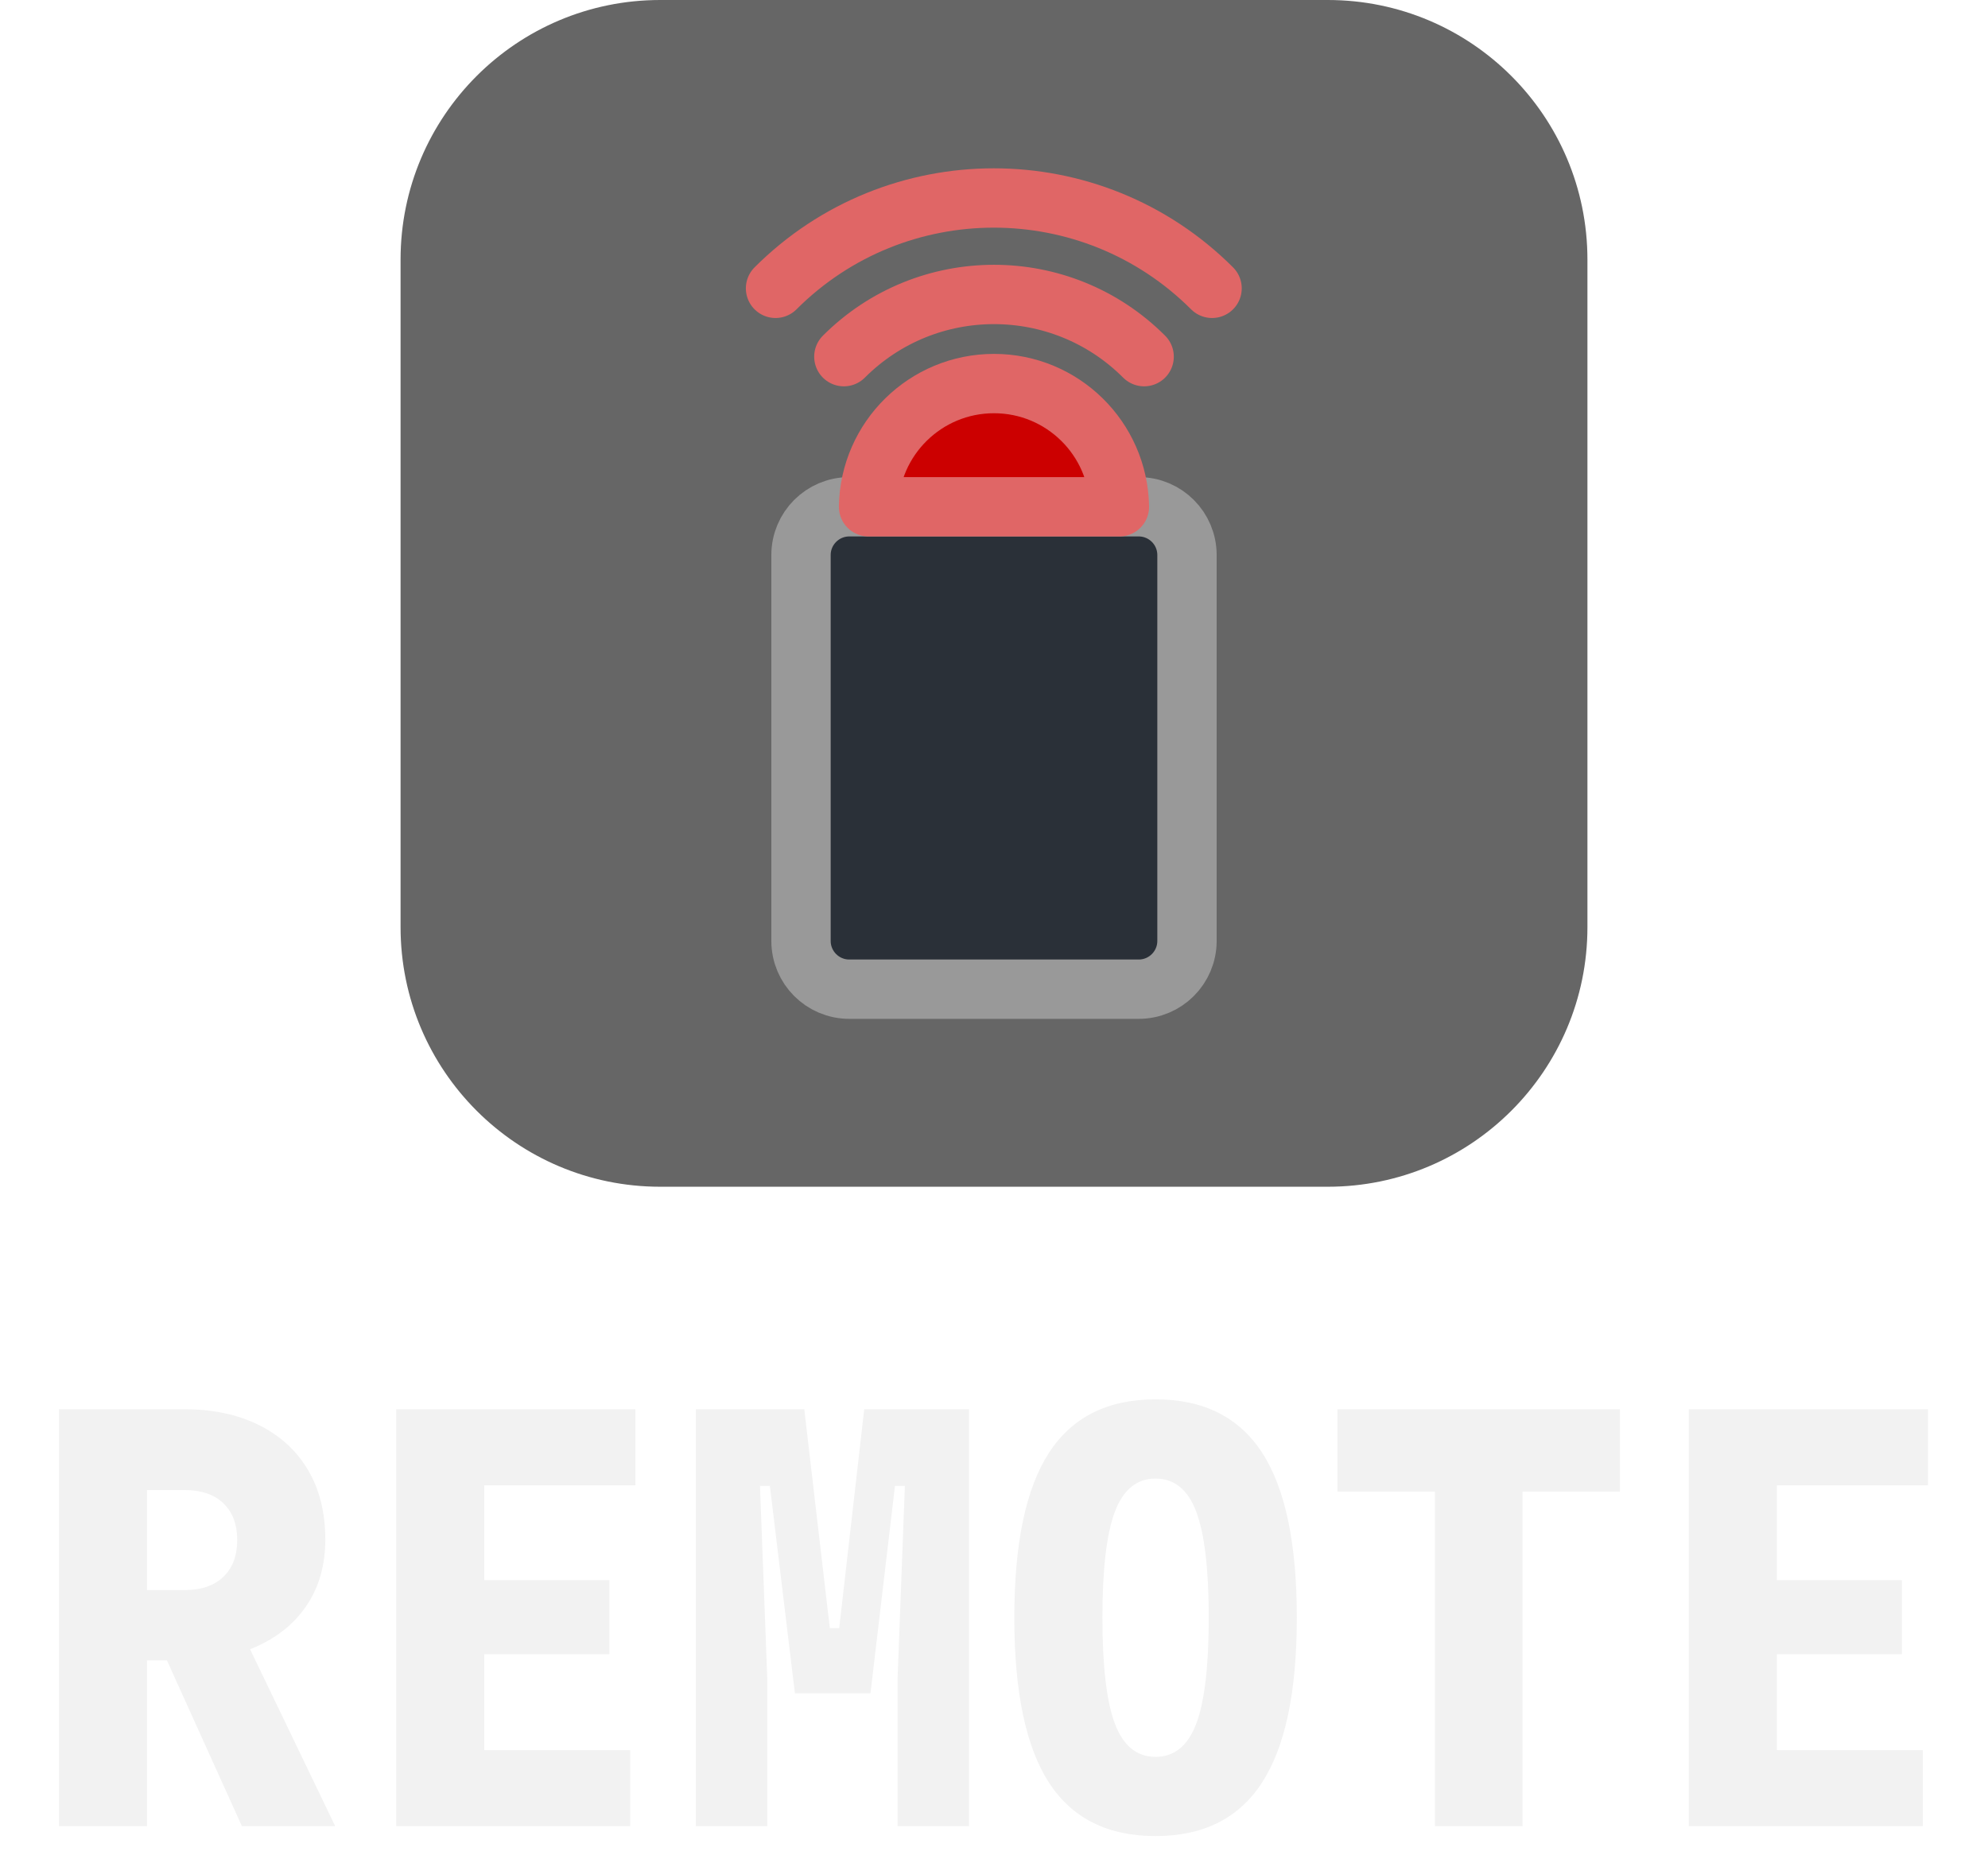
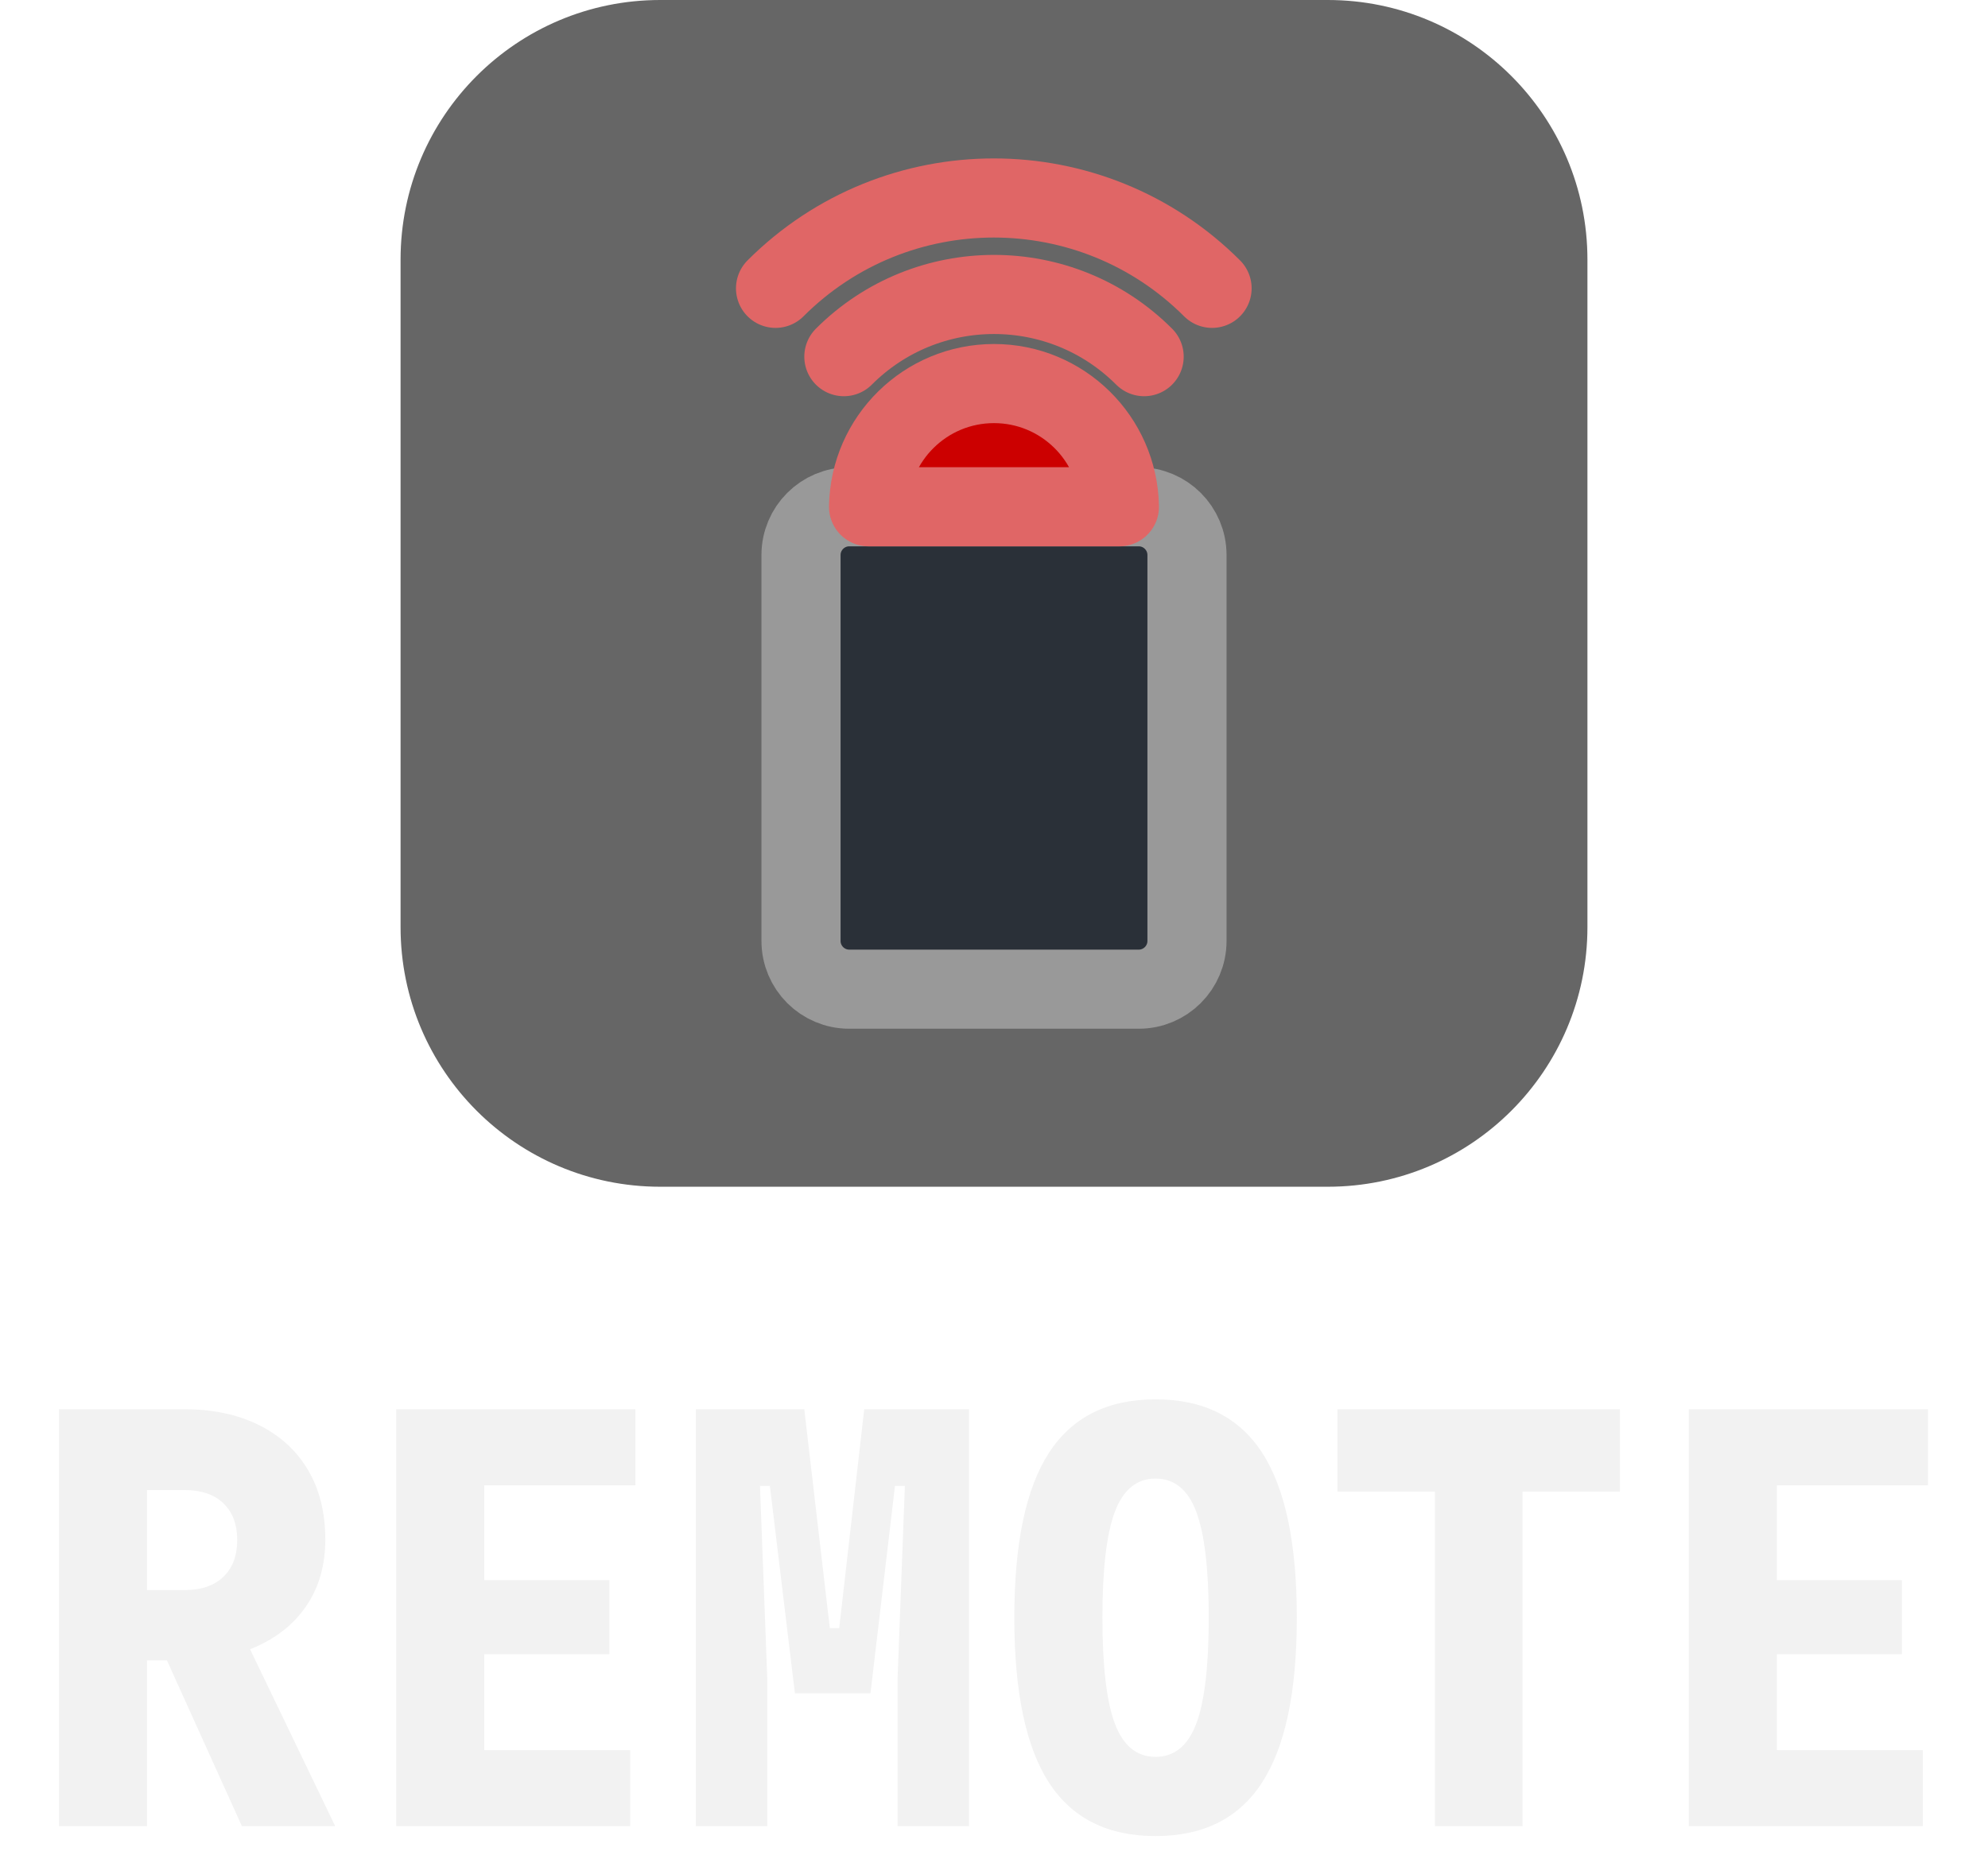
<svg xmlns="http://www.w3.org/2000/svg" width="268" height="250" viewBox="0 0 268 250">
  <rect x="54.0" width="160" height="160" rx="35" fill="#666666" />
-   <g transform="translate(70.000 16.000) scale(5.33333)" fill="none" stroke="none" stroke-width="1.5" stroke-linecap="round" stroke-linejoin="round">
+   <g transform="translate(70.000 16.000) scale(5.33333)" fill="none" stroke="none" stroke-width="2.0" stroke-linecap="round" stroke-linejoin="round">
    <path d="M 8.205 6.016 a 5.366 5.366 0 0 1 7.59 0 M 6.478 4.289 a 7.805 7.805 0 0 1 11.034 0" fill="none" stroke="#e06666" />
    <rect x="7.122" y="9.811" width="9.756" height="12.195" rx="1.22" fill="#2a3038" stroke="#999999" />
    <path d="M 8.829 9.811 a 3.171 3.171 0 0 1 6.341 0 z" fill="#cc0000" stroke="#e06666" />
  </g>
  <path fill="#f2f2f2" d="M7.949 246.21V190.0H24.882Q30.574 190.0 34.86 192.108Q39.146 194.216 41.499 198.15Q43.853 202.085 43.853 207.566Q43.853 212.554 41.499 216.208Q39.146 219.862 34.86 221.864Q30.574 223.867 24.882 223.867H19.823V246.21ZM32.611 246.21 21.65 221.969H33.525L45.188 246.21ZM19.823 214.381H24.882Q28.255 214.381 30.117 212.589Q31.979 210.798 31.979 207.636Q31.979 204.474 30.117 202.682Q28.255 200.891 24.882 200.891H19.823Z M53.409 246.21V190.0H85.659V200.258H65.283V213.046H82.146V223.023H65.283V235.952H84.957V246.21Z M93.81 246.21V190.0H108.424L111.867 219.51H113.132L116.505 190.0H130.627V246.21H121.001V226.326L121.985 200.329H120.65L117.348 228.293H107.16L103.787 200.329H102.452L103.436 226.326V246.21Z M155.781 247.545Q146.085 247.545 141.413 240.343Q136.74 233.141 136.74 218.105Q136.74 203.069 141.413 195.867Q146.085 188.665 155.781 188.665Q165.478 188.665 170.15 195.867Q174.823 203.069 174.823 218.105Q174.823 233.071 170.15 240.308Q165.478 247.545 155.781 247.545ZM155.781 236.865Q159.576 236.865 161.262 232.403Q162.948 227.942 162.948 218.105Q162.948 208.268 161.262 203.807Q159.576 199.345 155.781 199.345Q151.987 199.345 150.301 203.807Q148.615 208.268 148.615 218.105Q148.615 227.942 150.301 232.403Q151.987 236.865 155.781 236.865Z M193.442 246.21V201.101H180.303V190.0H218.385V201.101H205.246V246.21Z M227.66 246.21V190.0H259.91V200.258H239.534V213.046H256.397V223.023H239.534V235.952H259.208V246.21Z" />
</svg>
